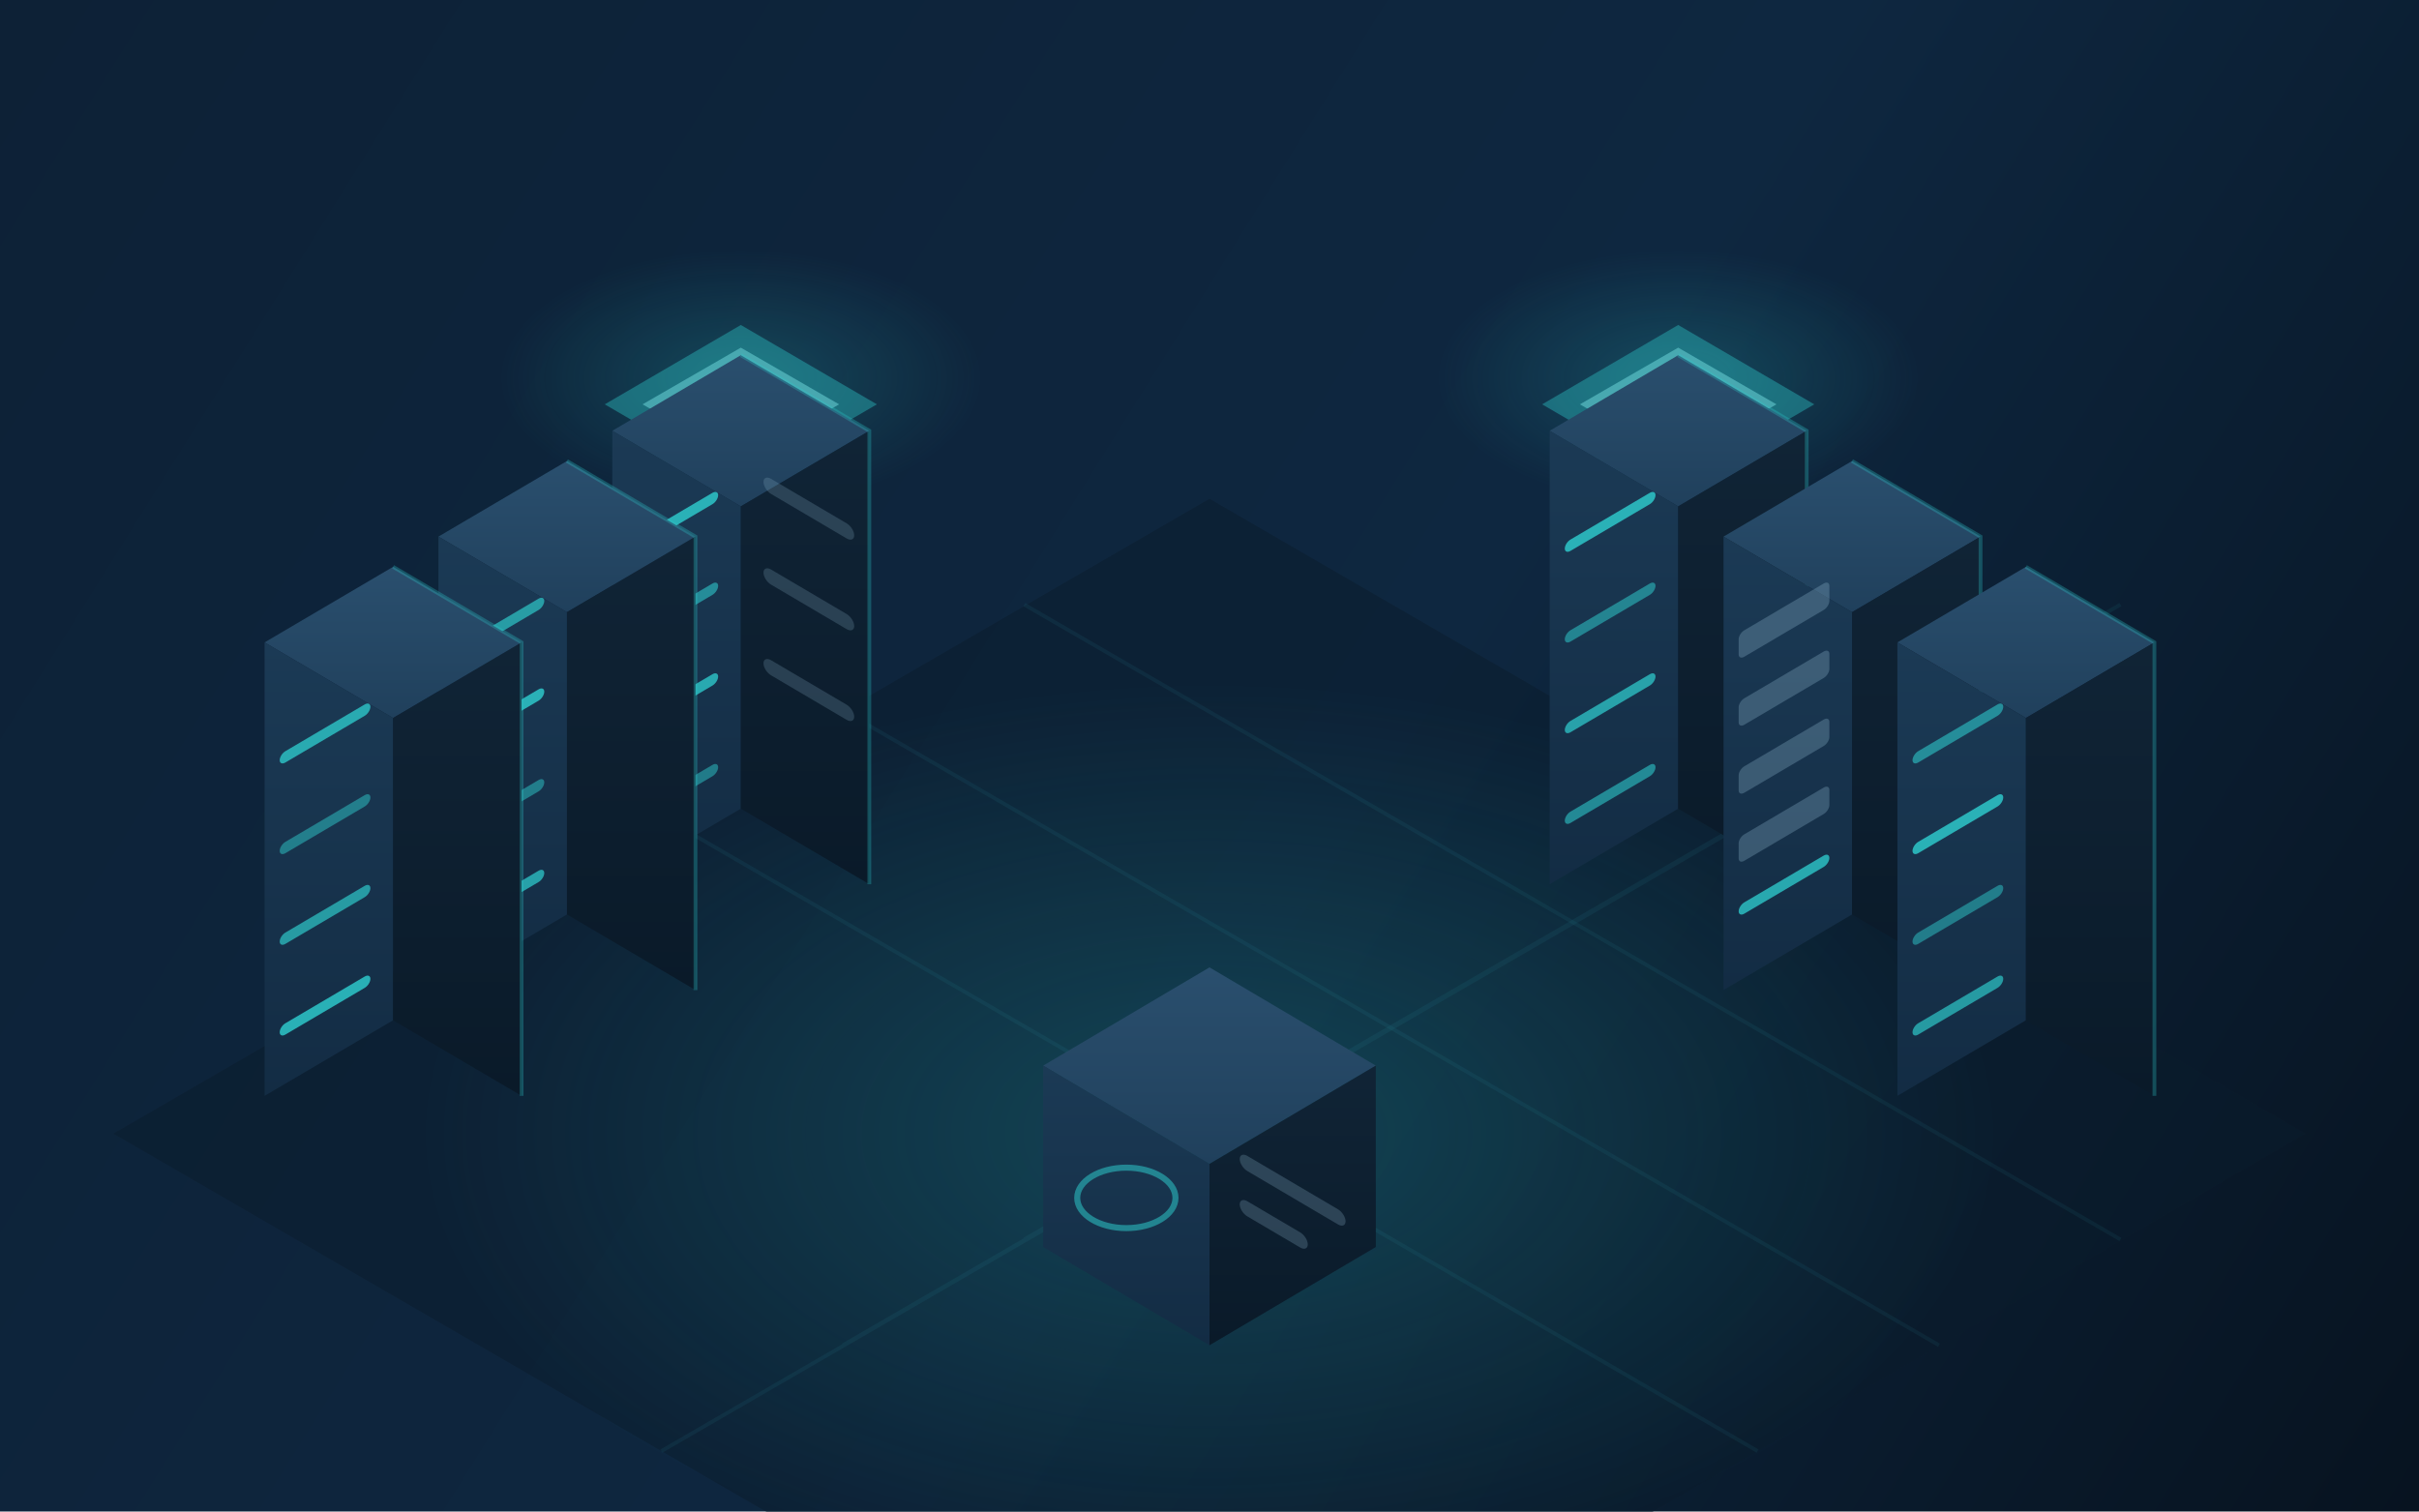
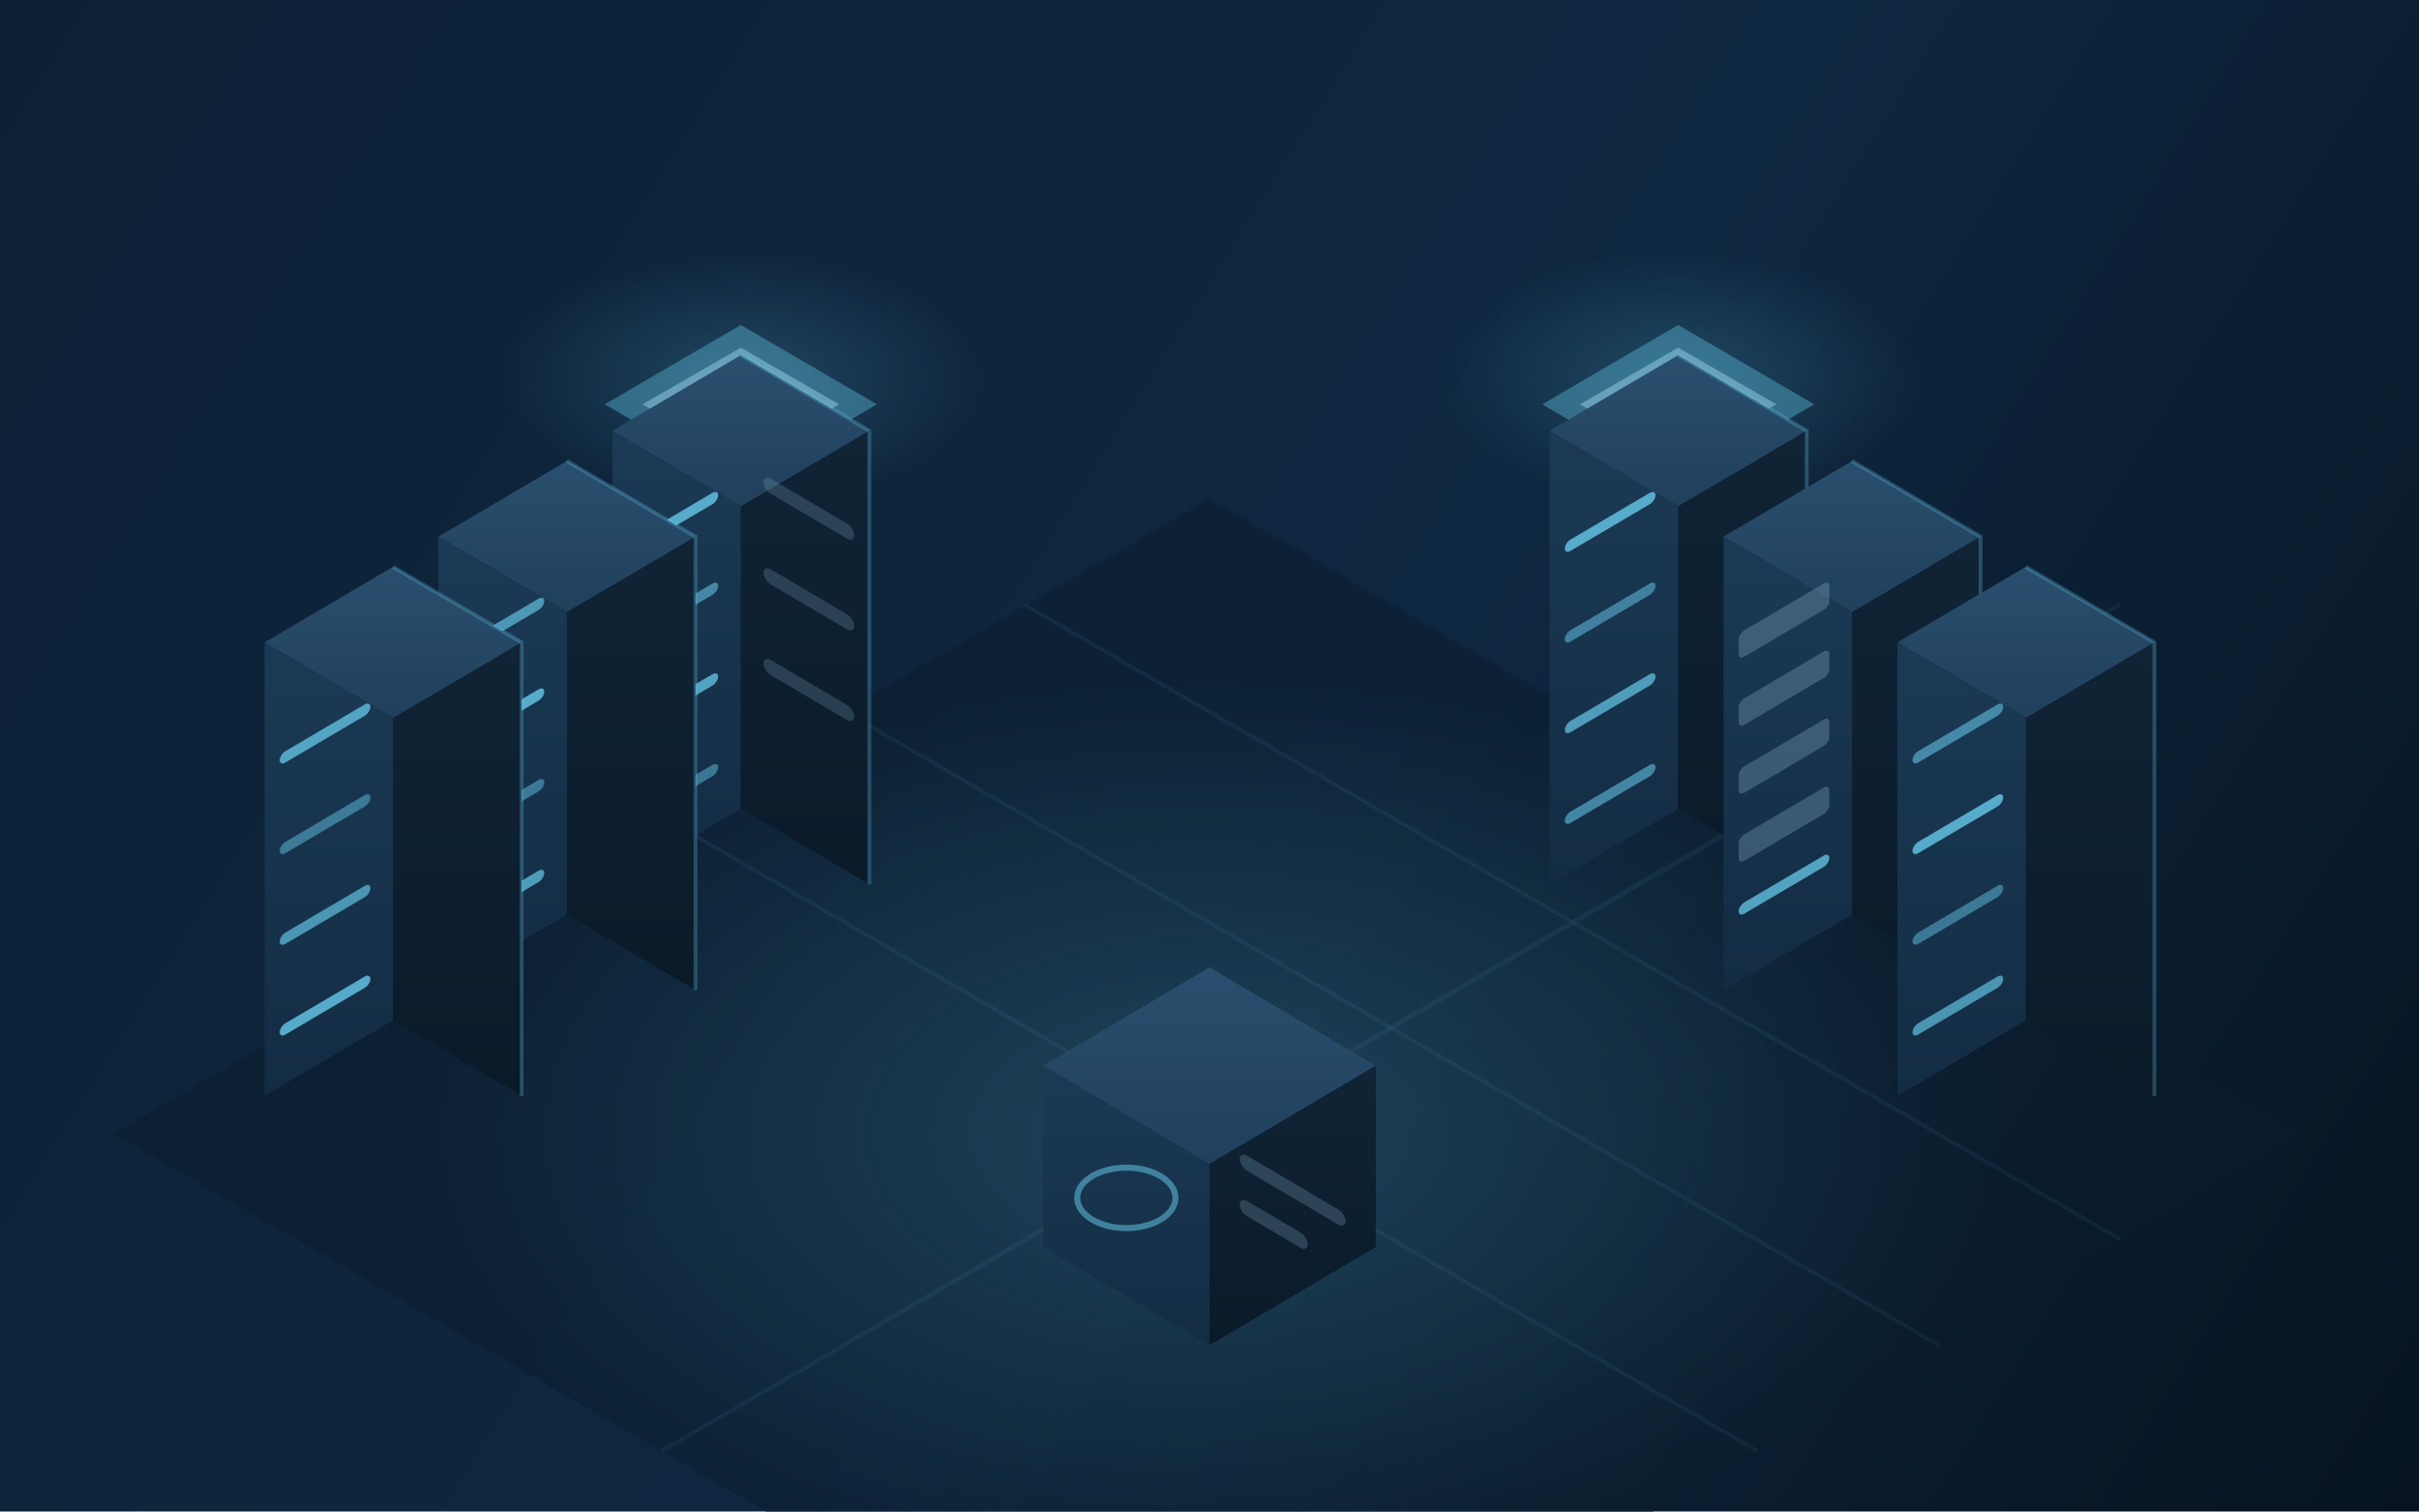
<svg xmlns="http://www.w3.org/2000/svg" viewBox="0 0 640 400" width="640" height="400" role="img" aria-label="An isometric data centre hall: two rows of equipment racks on a raised floor, lit overhead, with a cooling unit at the end of the aisle">
  <defs>
    <linearGradient id="bg" x1="0" y1="0" x2="640" y2="400" gradientUnits="userSpaceOnUse">
      <stop offset="0" stop-color="#0d2136" />
      <stop offset=".55" stop-color="#0e2740" />
      <stop offset="1" stop-color="#071320" />
    </linearGradient>
    <linearGradient id="fTop" x1="0" y1="0" x2="0" y2="1">
      <stop offset="0" stop-color="#2a4f6e" />
      <stop offset="1" stop-color="#20405c" />
    </linearGradient>
    <linearGradient id="fLeft" x1="0" y1="0" x2="0" y2="1">
      <stop offset="0" stop-color="#1b3a55" />
      <stop offset="1" stop-color="#132c44" />
    </linearGradient>
    <linearGradient id="fRight" x1="0" y1="0" x2="0" y2="1">
      <stop offset="0" stop-color="#102436" />
      <stop offset="1" stop-color="#0a1a29" />
    </linearGradient>
    <linearGradient id="glow" x1="0" y1="0" x2="0" y2="1">
-       <stop offset="0" stop-color="#2dc7c9" stop-opacity=".55" />
-       <stop offset="1" stop-color="#2dc7c9" stop-opacity="0" />
+       <stop offset="0" stop-color="#61c0e0" stop-opacity=".55" />
+       <stop offset="1" stop-color="#61c0e0" stop-opacity="0" />
    </linearGradient>
    <radialGradient id="pool" cx=".5" cy=".5" r=".5">
-       <stop offset="0" stop-color="#2dc7c9" stop-opacity=".22" />
-       <stop offset="1" stop-color="#2dc7c9" stop-opacity="0" />
+       <stop offset="0" stop-color="#61c0e0" stop-opacity=".22" />
+       <stop offset="1" stop-color="#61c0e0" stop-opacity="0" />
    </radialGradient>
  </defs>
  <rect width="640" height="400" fill="url(#bg)" />
  <g opacity=".5">
    <polygon points="320,132 610,300 320,468 30,300" fill="#0a1b2b" />
-     <g stroke="#2dc7c9" stroke-opacity=".14" stroke-width="1">
+     <g stroke="#61c0e0" stroke-opacity=".14" stroke-width="1">
      <path d="M175 216L465 384M223 188L513 356M271 160L561 328" />
      <path d="M465 216L175 384M513 188L223 356M561 160L271 328" />
    </g>
  </g>
  <ellipse cx="320" cy="300" rx="210" ry="120" fill="url(#pool)" />
  <g>
    <ellipse cx="196" cy="100" rx="64" ry="34" fill="url(#pool)" />
    <ellipse cx="444" cy="100" rx="64" ry="34" fill="url(#pool)" />
-     <polygon points="196,86 232,107 196,128 160,107" fill="#2dc7c9" fill-opacity=".4" />
-     <polygon points="444,86 480,107 444,128 408,107" fill="#2dc7c9" fill-opacity=".4" />
-     <polygon points="196,92 222,107 196,122 170,107" fill="#7ee8e9" fill-opacity=".45" />
-     <polygon points="444,92 470,107 444,122 418,107" fill="#7ee8e9" fill-opacity=".45" />
+     <polygon points="196,86 232,107 196,128 160,107" fill="#61c0e0" fill-opacity=".4" />
+     <polygon points="444,86 480,107 444,128 408,107" fill="#61c0e0" fill-opacity=".4" />
+     <polygon points="196,92 222,107 196,122 170,107" fill="#a3dbf0" fill-opacity=".45" />
+     <polygon points="444,92 470,107 444,122 418,107" fill="#a3dbf0" fill-opacity=".45" />
  </g>
  <g>
    <g transform="translate(196 214)">
      <polygon points="0,-120 34,-100 0,-80 -34,-100" fill="url(#fTop)" />
      <polygon points="-34,-100 0,-80 0,0 -34,20" fill="url(#fLeft)" />
      <polygon points="0,-80 34,-100 34,20 0,0" fill="url(#fRight)" />
-       <g fill="#2dc7c9">
+       <g fill="#61c0e0">
        <rect x="-30" y="-88" width="24" height="3" rx="1.5" transform="skewY(-30.5)" opacity=".85" class="b" />
        <rect x="-30" y="-64" width="24" height="3" rx="1.5" transform="skewY(-30.5)" opacity=".6" />
        <rect x="-30" y="-40" width="24" height="3" rx="1.5" transform="skewY(-30.5)" opacity=".8" class="b b2" />
        <rect x="-30" y="-16" width="24" height="3" rx="1.5" transform="skewY(-30.5)" opacity=".5" />
      </g>
      <g fill="#8fb7cf" fill-opacity=".22">
        <rect x="6" y="-92" width="24" height="4" rx="2" transform="skewY(30.5)" />
        <rect x="6" y="-68" width="24" height="4" rx="2" transform="skewY(30.5)" />
        <rect x="6" y="-44" width="24" height="4" rx="2" transform="skewY(30.5)" />
      </g>
-       <polyline points="0,-120 34,-100 34,20" fill="none" stroke="#2dc7c9" stroke-opacity=".3" stroke-width="1" />
+       <polyline points="0,-120 34,-100 34,20" fill="none" stroke="#61c0e0" stroke-opacity=".3" stroke-width="1" />
    </g>
    <g transform="translate(150 242)">
      <polygon points="0,-120 34,-100 0,-80 -34,-100" fill="url(#fTop)" />
      <polygon points="-34,-100 0,-80 0,0 -34,20" fill="url(#fLeft)" />
      <polygon points="0,-80 34,-100 34,20 0,0" fill="url(#fRight)" />
-       <g fill="#2dc7c9">
+       <g fill="#61c0e0">
        <rect x="-30" y="-88" width="24" height="3" rx="1.5" transform="skewY(-30.5)" opacity=".7" />
        <rect x="-30" y="-64" width="24" height="3" rx="1.5" transform="skewY(-30.5)" opacity=".85" class="b b3" />
        <rect x="-30" y="-40" width="24" height="3" rx="1.5" transform="skewY(-30.5)" opacity=".5" />
        <rect x="-30" y="-16" width="24" height="3" rx="1.5" transform="skewY(-30.5)" opacity=".75" class="b" />
      </g>
-       <polyline points="0,-120 34,-100 34,20" fill="none" stroke="#2dc7c9" stroke-opacity=".3" stroke-width="1" />
+       <polyline points="0,-120 34,-100 34,20" fill="none" stroke="#61c0e0" stroke-opacity=".3" stroke-width="1" />
    </g>
    <g transform="translate(104 270)">
      <polygon points="0,-120 34,-100 0,-80 -34,-100" fill="url(#fTop)" />
      <polygon points="-34,-100 0,-80 0,0 -34,20" fill="url(#fLeft)" />
      <polygon points="0,-80 34,-100 34,20 0,0" fill="url(#fRight)" />
-       <g fill="#2dc7c9">
+       <g fill="#61c0e0">
        <rect x="-30" y="-88" width="24" height="3" rx="1.5" transform="skewY(-30.5)" opacity=".8" class="b b2" />
        <rect x="-30" y="-64" width="24" height="3" rx="1.5" transform="skewY(-30.5)" opacity=".5" />
        <rect x="-30" y="-40" width="24" height="3" rx="1.5" transform="skewY(-30.5)" opacity=".7" />
        <rect x="-30" y="-16" width="24" height="3" rx="1.5" transform="skewY(-30.5)" opacity=".85" class="b b3" />
      </g>
-       <polyline points="0,-120 34,-100 34,20" fill="none" stroke="#2dc7c9" stroke-opacity=".3" stroke-width="1" />
+       <polyline points="0,-120 34,-100 34,20" fill="none" stroke="#61c0e0" stroke-opacity=".3" stroke-width="1" />
    </g>
  </g>
  <g>
    <g transform="translate(444 214)">
      <polygon points="0,-120 34,-100 0,-80 -34,-100" fill="url(#fTop)" />
      <polygon points="-34,-100 0,-80 0,0 -34,20" fill="url(#fLeft)" />
      <polygon points="0,-80 34,-100 34,20 0,0" fill="url(#fRight)" />
-       <g fill="#2dc7c9">
+       <g fill="#61c0e0">
        <rect x="-30" y="-88" width="24" height="3" rx="1.5" transform="skewY(-30.5)" opacity=".85" class="b b3" />
        <rect x="-30" y="-64" width="24" height="3" rx="1.5" transform="skewY(-30.5)" opacity=".55" />
        <rect x="-30" y="-40" width="24" height="3" rx="1.5" transform="skewY(-30.5)" opacity=".75" />
        <rect x="-30" y="-16" width="24" height="3" rx="1.5" transform="skewY(-30.5)" opacity=".6" class="b" />
      </g>
-       <polyline points="0,-120 34,-100 34,20" fill="none" stroke="#2dc7c9" stroke-opacity=".3" stroke-width="1" />
+       <polyline points="0,-120 34,-100 34,20" fill="none" stroke="#61c0e0" stroke-opacity=".3" stroke-width="1" />
    </g>
    <g transform="translate(490 242)">
      <polygon points="0,-120 34,-100 0,-80 -34,-100" fill="url(#fTop)" />
      <polygon points="-34,-100 0,-80 0,0 -34,20" fill="url(#fLeft)" />
      <polygon points="0,-80 34,-100 34,20 0,0" fill="url(#fRight)" />
      <g fill="#8fb7cf" fill-opacity=".3">
        <rect x="-30" y="-92" width="24" height="7" rx="1.5" transform="skewY(-30.5)" />
        <rect x="-30" y="-74" width="24" height="7" rx="1.5" transform="skewY(-30.5)" />
        <rect x="-30" y="-56" width="24" height="7" rx="1.5" transform="skewY(-30.5)" />
        <rect x="-30" y="-38" width="24" height="7" rx="1.5" transform="skewY(-30.5)" />
      </g>
-       <rect x="-30" y="-20" width="24" height="3" rx="1.5" transform="skewY(-30.5)" fill="#2dc7c9" opacity=".8" class="b b2" />
-       <polyline points="0,-120 34,-100 34,20" fill="none" stroke="#2dc7c9" stroke-opacity=".3" stroke-width="1" />
+       <rect x="-30" y="-20" width="24" height="3" rx="1.5" transform="skewY(-30.5)" fill="#61c0e0" opacity=".8" class="b b2" />
+       <polyline points="0,-120 34,-100 34,20" fill="none" stroke="#61c0e0" stroke-opacity=".3" stroke-width="1" />
    </g>
    <g transform="translate(536 270)">
      <polygon points="0,-120 34,-100 0,-80 -34,-100" fill="url(#fTop)" />
      <polygon points="-34,-100 0,-80 0,0 -34,20" fill="url(#fLeft)" />
      <polygon points="0,-80 34,-100 34,20 0,0" fill="url(#fRight)" />
-       <g fill="#2dc7c9">
+       <g fill="#61c0e0">
        <rect x="-30" y="-88" width="24" height="3" rx="1.5" transform="skewY(-30.5)" opacity=".6" />
        <rect x="-30" y="-64" width="24" height="3" rx="1.5" transform="skewY(-30.5)" opacity=".85" class="b" />
        <rect x="-30" y="-40" width="24" height="3" rx="1.5" transform="skewY(-30.5)" opacity=".5" />
        <rect x="-30" y="-16" width="24" height="3" rx="1.5" transform="skewY(-30.5)" opacity=".7" class="b b2" />
      </g>
-       <polyline points="0,-120 34,-100 34,20" fill="none" stroke="#2dc7c9" stroke-opacity=".3" stroke-width="1" />
+       <polyline points="0,-120 34,-100 34,20" fill="none" stroke="#61c0e0" stroke-opacity=".3" stroke-width="1" />
    </g>
  </g>
  <g transform="translate(320 330)">
    <polygon points="0,-74 44,-48 0,-22 -44,-48" fill="url(#fTop)" />
    <polygon points="-44,-48 0,-22 0,26 -44,0" fill="url(#fLeft)" />
    <polygon points="0,-22 44,-48 44,0 0,26" fill="url(#fRight)" />
-     <g fill="none" stroke="#2dc7c9" stroke-opacity=".55" stroke-width="1.6">
+     <g fill="none" stroke="#61c0e0" stroke-opacity=".55" stroke-width="1.6">
      <ellipse cx="-22" cy="-13" rx="13" ry="8" class="spin" />
    </g>
    <g fill="#8fb7cf" fill-opacity=".25">
      <rect x="8" y="-30" width="28" height="4" rx="2" transform="skewY(30.5)" />
      <rect x="8" y="-18" width="18" height="4" rx="2" transform="skewY(30.5)" />
    </g>
  </g>
  <style>
    .b { animation: blink 3.6s ease-in-out infinite }
    .b2 { animation-delay: 1.2s } .b3 { animation-delay: 2.4s }
    .spin { animation: pulse 2.8s ease-in-out infinite; transform-origin: -22px -13px }
    @keyframes blink { 0%,100% { opacity:.3 } 50% { opacity:1 } }
    @keyframes pulse { 0%,100% { opacity:.35 } 50% { opacity:.9 } }
    @media (prefers-reduced-motion: reduce) { .b, .spin { animation: none } }
  </style>
</svg>
